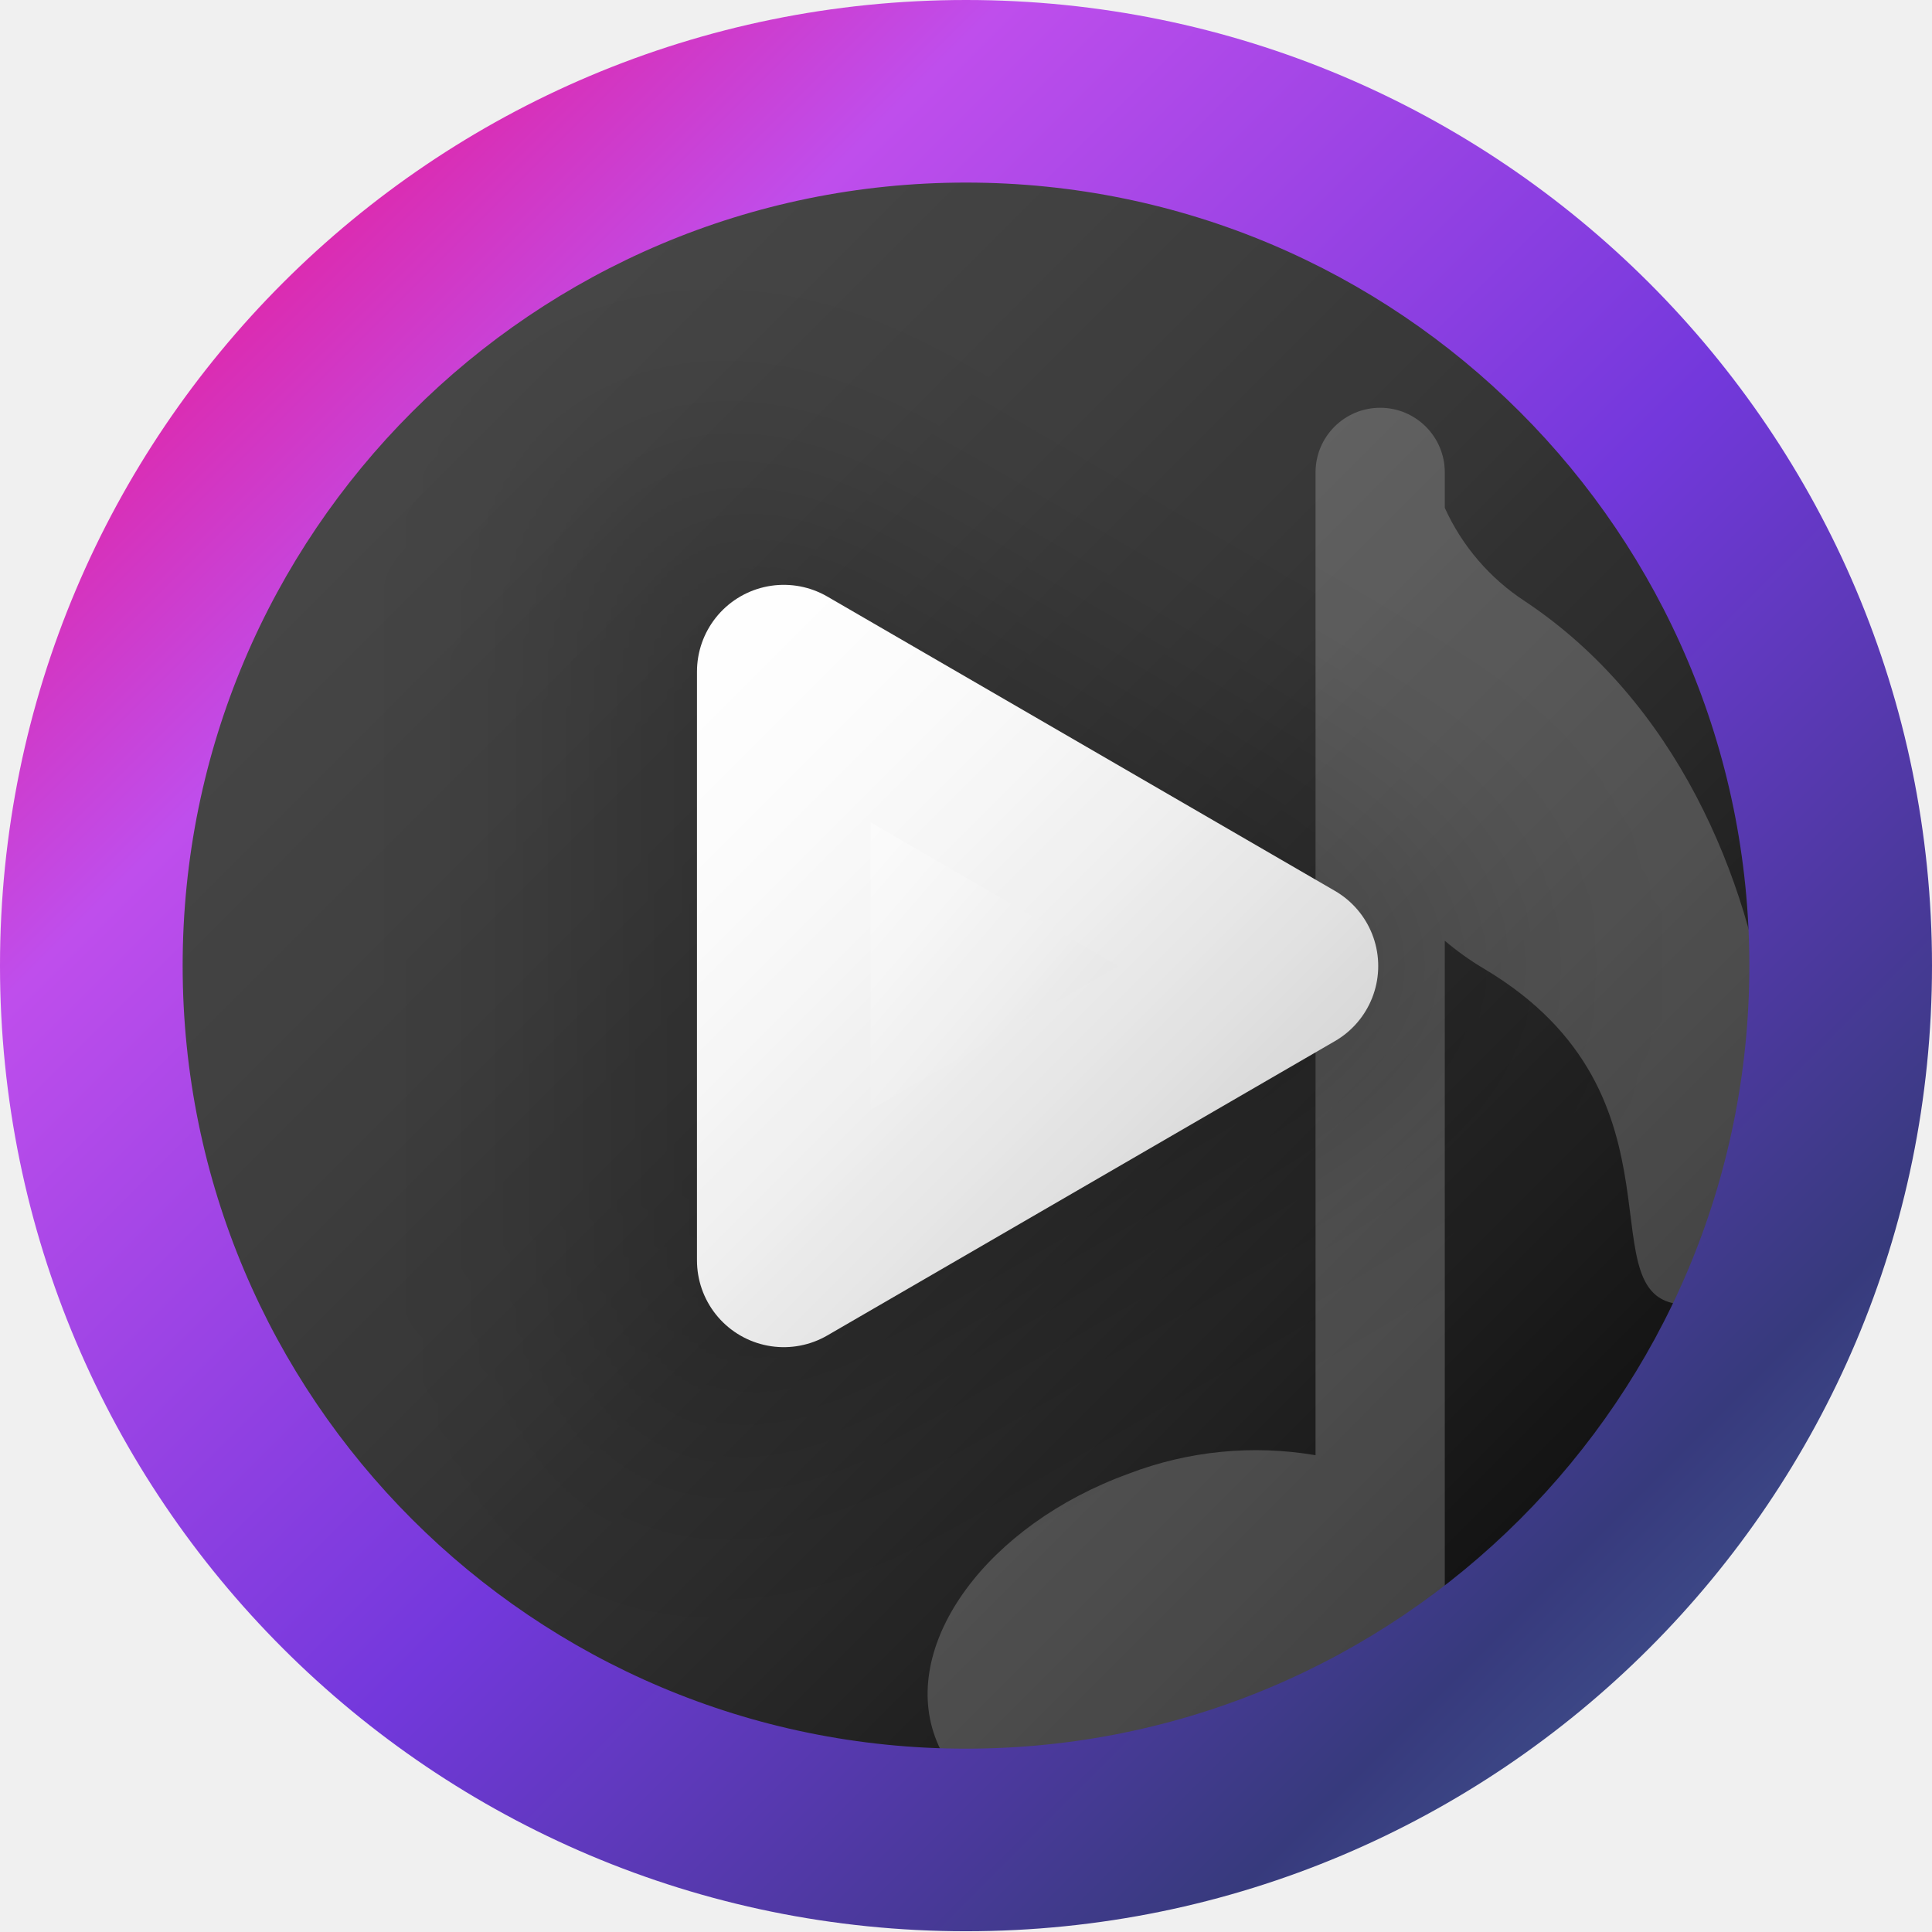
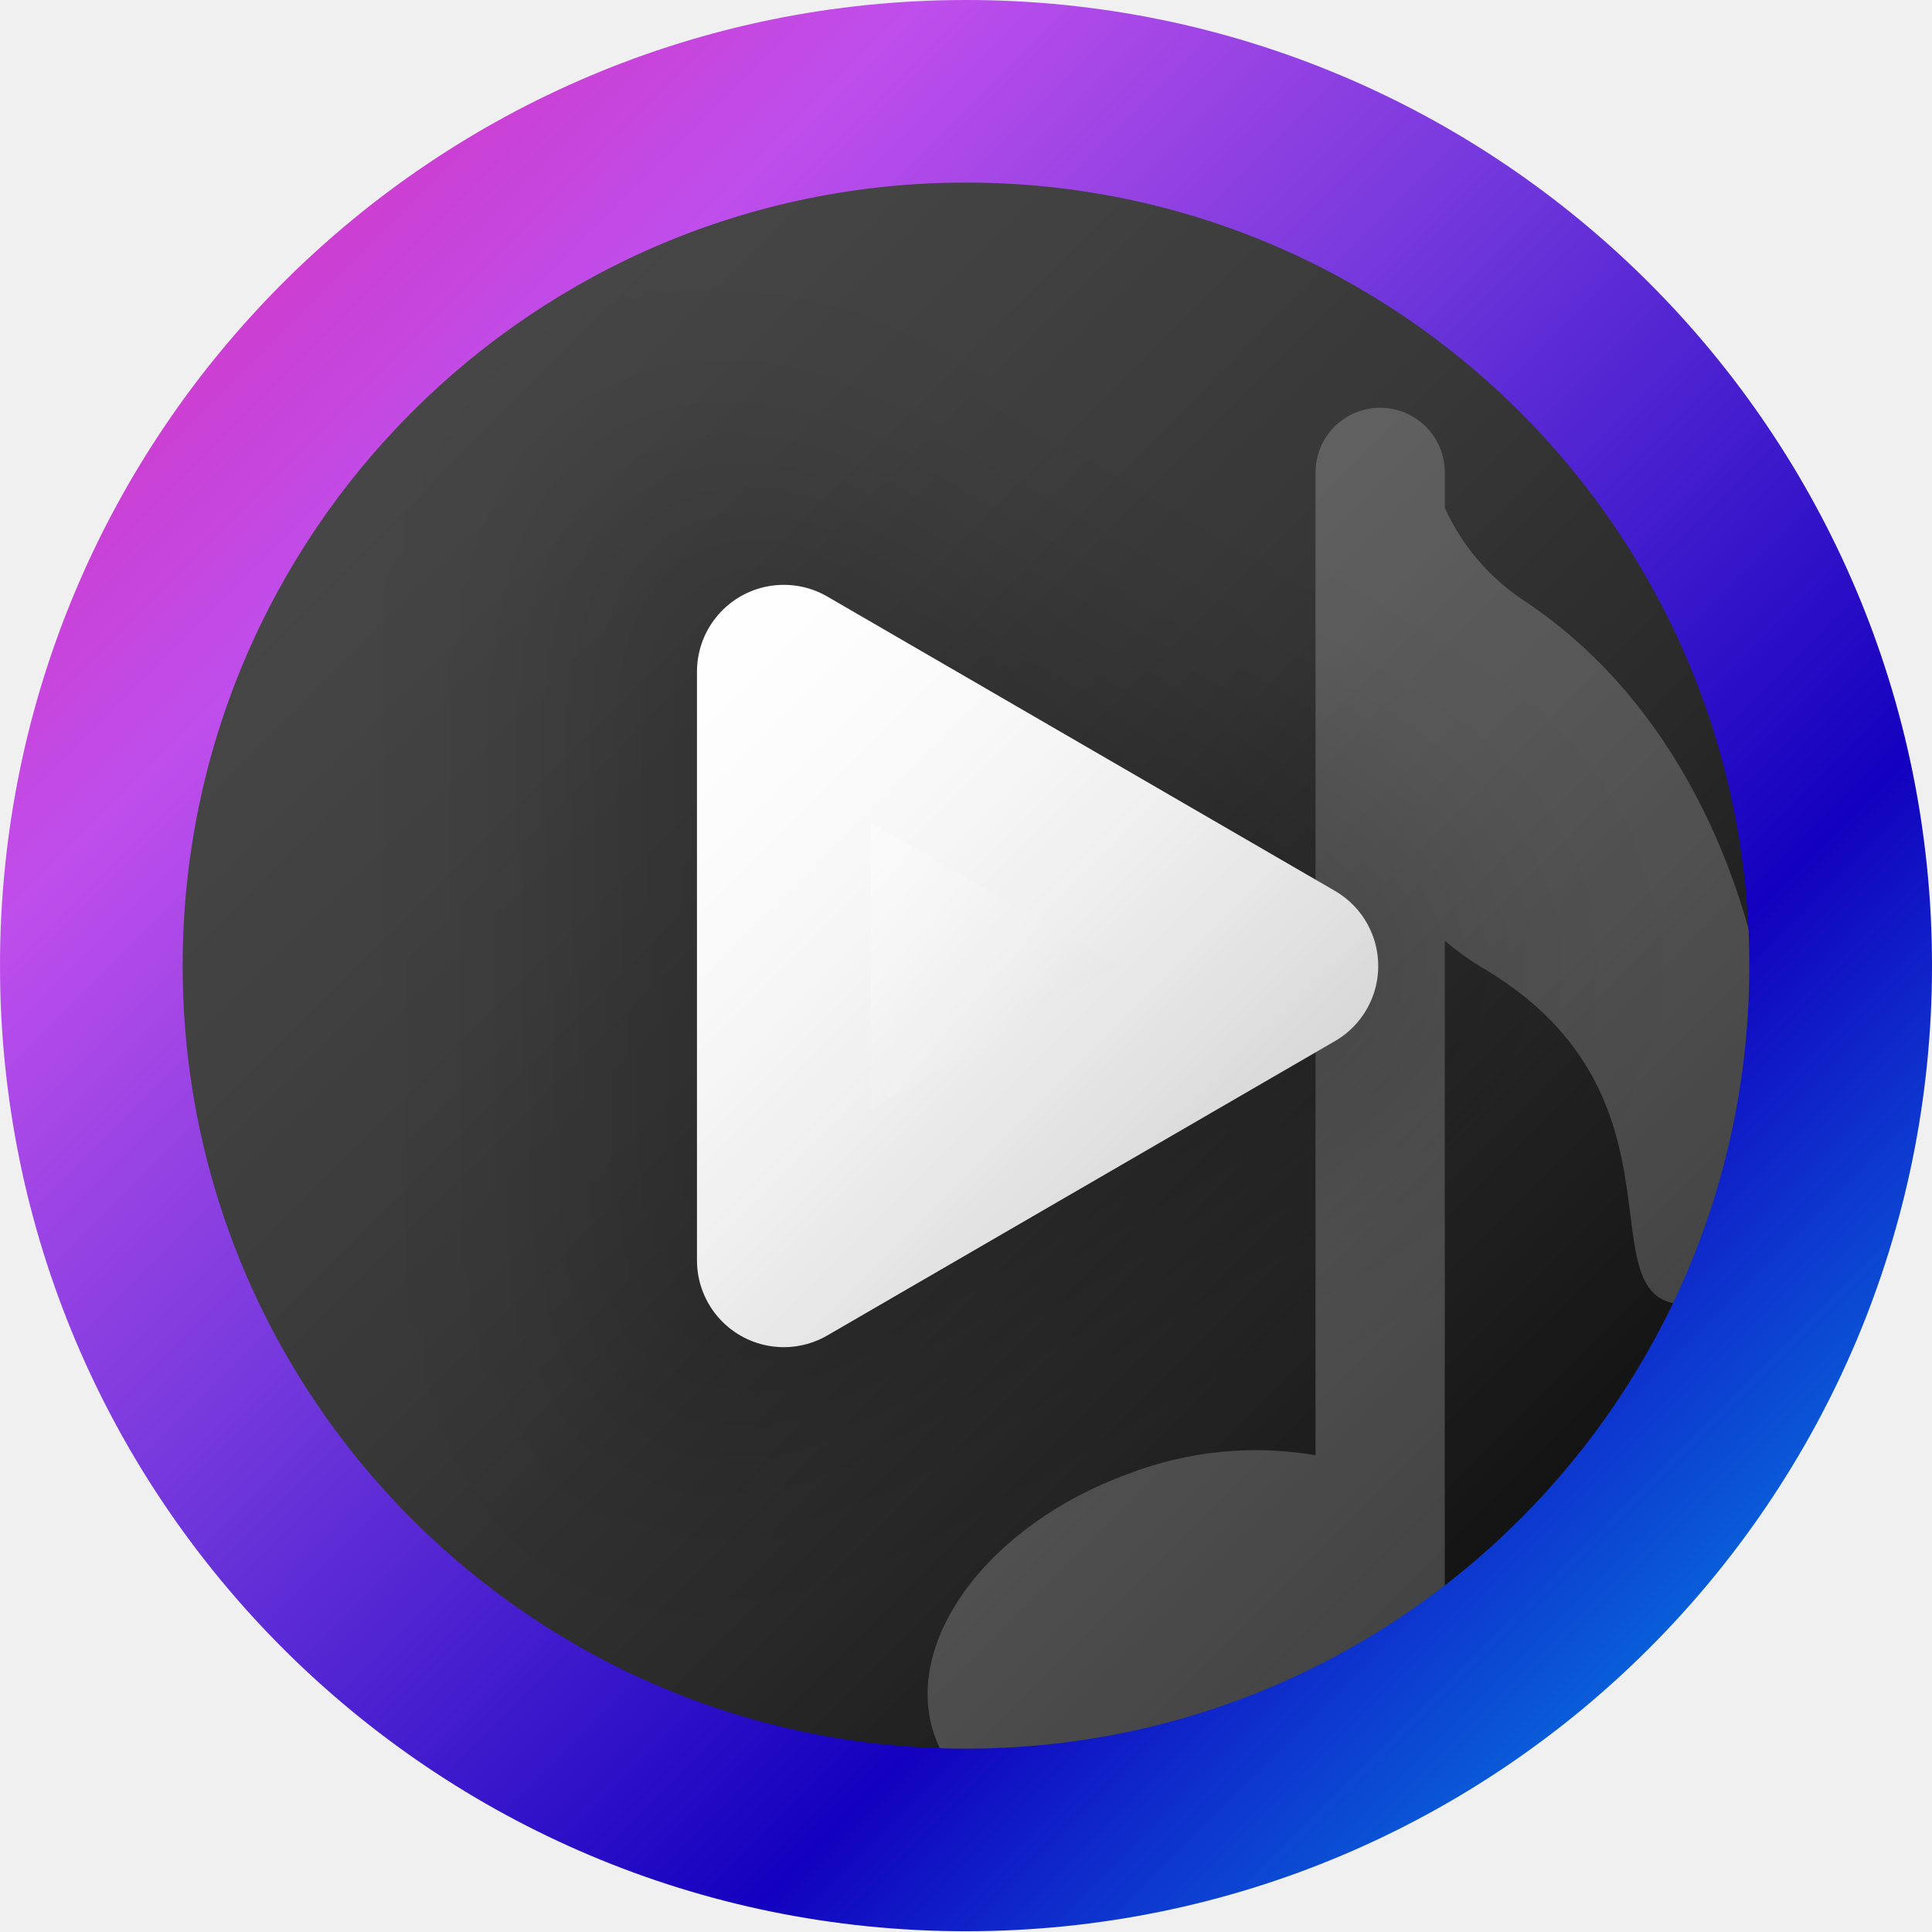
<svg xmlns="http://www.w3.org/2000/svg" width="2550" height="2550" xml:space="preserve" overflow="hidden" viewBox="0 0 2550 2550">
  <defs>
    <filter id="fx0" x="-10%" y="-10%" width="120%" height="120%" filterUnits="userSpaceOnUse" primitiveUnits="userSpaceOnUse">
      <feComponentTransfer color-interpolation-filters="sRGB">
        <feFuncR type="discrete" tableValues="0 0" />
        <feFuncG type="discrete" tableValues="0 0" />
        <feFuncB type="discrete" tableValues="0 0" />
        <feFuncA type="linear" slope="0.2" intercept="0" />
      </feComponentTransfer>
      <feGaussianBlur stdDeviation="7.614 7.612" />
    </filter>
    <clipPath id="clip1">
      <rect x="925" y="-37" width="2550" height="2549" />
    </clipPath>
    <linearGradient x1="1127.5" y1="165.5" x2="3272.5" y2="2309.5" gradientUnits="userSpaceOnUse" spreadMethod="reflect" id="fill2">
      <stop offset="0" stop-color="#494949" />
      <stop offset="0.014" stop-color="#484848" />
      <stop offset="0.028" stop-color="#484848" />
      <stop offset="0.042" stop-color="#484848" />
      <stop offset="0.056" stop-color="#484848" />
      <stop offset="0.069" stop-color="#484848" />
      <stop offset="0.083" stop-color="#484848" />
      <stop offset="0.097" stop-color="#484848" />
      <stop offset="0.111" stop-color="#474747" />
      <stop offset="0.125" stop-color="#474747" />
      <stop offset="0.139" stop-color="#474747" />
      <stop offset="0.153" stop-color="#464646" />
      <stop offset="0.167" stop-color="#464646" />
      <stop offset="0.181" stop-color="#464646" />
      <stop offset="0.194" stop-color="#454545" />
      <stop offset="0.208" stop-color="#454545" />
      <stop offset="0.222" stop-color="#444444" />
      <stop offset="0.236" stop-color="#444444" />
      <stop offset="0.25" stop-color="#434343" />
      <stop offset="0.264" stop-color="#424242" />
      <stop offset="0.278" stop-color="#424242" />
      <stop offset="0.292" stop-color="#414141" />
      <stop offset="0.306" stop-color="#414141" />
      <stop offset="0.319" stop-color="#404040" />
      <stop offset="0.333" stop-color="#3F3F3F" />
      <stop offset="0.347" stop-color="#3E3E3E" />
      <stop offset="0.361" stop-color="#3E3E3E" />
      <stop offset="0.375" stop-color="#3D3D3D" />
      <stop offset="0.389" stop-color="#3C3C3C" />
      <stop offset="0.403" stop-color="#3B3B3B" />
      <stop offset="0.417" stop-color="#3A3A3A" />
      <stop offset="0.431" stop-color="#393939" />
      <stop offset="0.444" stop-color="#393939" />
      <stop offset="0.458" stop-color="#383838" />
      <stop offset="0.472" stop-color="#373737" />
      <stop offset="0.486" stop-color="#363636" />
      <stop offset="0.5" stop-color="#353535" />
      <stop offset="0.514" stop-color="#343434" />
      <stop offset="0.528" stop-color="#323232" />
      <stop offset="0.542" stop-color="#313131" />
      <stop offset="0.556" stop-color="#303030" />
      <stop offset="0.569" stop-color="#2F2F2F" />
      <stop offset="0.583" stop-color="#2E2E2E" />
      <stop offset="0.597" stop-color="#2D2D2D" />
      <stop offset="0.611" stop-color="#2C2C2C" />
      <stop offset="0.625" stop-color="#2A2A2A" />
      <stop offset="0.639" stop-color="#292929" />
      <stop offset="0.653" stop-color="#282828" />
      <stop offset="0.667" stop-color="#262626" />
      <stop offset="0.681" stop-color="#252525" />
      <stop offset="0.694" stop-color="#242424" />
      <stop offset="0.708" stop-color="#222222" />
      <stop offset="0.722" stop-color="#212121" />
      <stop offset="0.736" stop-color="#1F1F1F" />
      <stop offset="0.75" stop-color="#1E1E1E" />
      <stop offset="0.764" stop-color="#1C1C1C" />
      <stop offset="0.778" stop-color="#1B1B1B" />
      <stop offset="0.792" stop-color="#191919" />
      <stop offset="0.806" stop-color="#181818" />
      <stop offset="0.819" stop-color="#161616" />
      <stop offset="0.833" stop-color="#151515" />
      <stop offset="0.847" stop-color="#131313" />
      <stop offset="0.861" stop-color="#111111" />
      <stop offset="0.875" stop-color="#101010" />
      <stop offset="0.889" stop-color="#0E0E0E" />
      <stop offset="0.903" stop-color="#0C0C0C" />
      <stop offset="0.917" stop-color="#0A0A0A" />
      <stop offset="0.931" stop-color="#090909" />
      <stop offset="0.944" stop-color="#070707" />
      <stop offset="0.958" stop-color="#050505" />
      <stop offset="0.972" stop-color="#030303" />
      <stop offset="0.986" stop-color="#010101" />
      <stop offset="1" />
    </linearGradient>
    <clipPath id="clip3">
      <rect x="2138" y="486" width="1135" height="1926" />
    </clipPath>
    <clipPath id="clip4">
      <rect x="2138" y="486" width="1135" height="1926" />
    </clipPath>
    <clipPath id="clip5">
      <rect x="1561" y="295" width="2341" height="2341" />
    </clipPath>
    <clipPath id="clip6">
      <path d="M1959.5 849.5 1959.5 1626.5 2629.5 1238ZM925-37 3475-37 3475 2512 925 2512Z" fill-rule="evenodd" clip-rule="evenodd" />
    </clipPath>
    <clipPath id="clip7">
      <rect x="-7.475" y="-7.523" width="122.99" height="127.046" />
    </clipPath>
    <clipPath id="clip8">
      <rect x="0" y="0" width="105" height="112" />
    </clipPath>
    <linearGradient x1="1818.17" y1="761.667" x2="2770.83" y2="1714.33" gradientUnits="userSpaceOnUse" spreadMethod="reflect" id="stroke9">
      <stop offset="0" stop-color="#FFFFFF" />
      <stop offset="0.016" stop-color="#FEFEFE" />
      <stop offset="0.032" stop-color="#FEFEFE" />
      <stop offset="0.048" stop-color="#FEFEFE" />
      <stop offset="0.063" stop-color="#FEFEFE" />
      <stop offset="0.079" stop-color="#FEFEFE" />
      <stop offset="0.095" stop-color="#FEFEFE" />
      <stop offset="0.111" stop-color="#FDFDFD" />
      <stop offset="0.127" stop-color="#FDFDFD" />
      <stop offset="0.143" stop-color="#FDFDFD" />
      <stop offset="0.159" stop-color="#FCFCFC" />
      <stop offset="0.175" stop-color="#FCFCFC" />
      <stop offset="0.19" stop-color="#FCFCFC" />
      <stop offset="0.206" stop-color="#FBFBFB" />
      <stop offset="0.222" stop-color="#FBFBFB" />
      <stop offset="0.238" stop-color="#FAFAFA" />
      <stop offset="0.254" stop-color="#FAFAFA" />
      <stop offset="0.27" stop-color="#F9F9F9" />
      <stop offset="0.286" stop-color="#F8F8F8" />
      <stop offset="0.302" stop-color="#F8F8F8" />
      <stop offset="0.317" stop-color="#F7F7F7" />
      <stop offset="0.333" stop-color="#F6F6F6" />
      <stop offset="0.349" stop-color="#F6F6F6" />
      <stop offset="0.365" stop-color="#F5F5F5" />
      <stop offset="0.381" stop-color="#F4F4F4" />
      <stop offset="0.397" stop-color="#F3F3F3" />
      <stop offset="0.413" stop-color="#F2F2F2" />
      <stop offset="0.429" stop-color="#F1F1F1" />
      <stop offset="0.444" stop-color="#F1F1F1" />
      <stop offset="0.46" stop-color="#F0F0F0" />
      <stop offset="0.476" stop-color="#EFEFEF" />
      <stop offset="0.492" stop-color="#EEEEEE" />
      <stop offset="0.508" stop-color="#EDEDED" />
      <stop offset="0.524" stop-color="#EBEBEB" />
      <stop offset="0.54" stop-color="#EAEAEA" />
      <stop offset="0.556" stop-color="#E9E9E9" />
      <stop offset="0.571" stop-color="#E8E8E8" />
      <stop offset="0.587" stop-color="#E7E7E7" />
      <stop offset="0.603" stop-color="#E6E6E6" />
      <stop offset="0.619" stop-color="#E4E4E4" />
      <stop offset="0.635" stop-color="#E3E3E3" />
      <stop offset="0.651" stop-color="#E2E2E2" />
      <stop offset="0.667" stop-color="#E1E1E1" />
      <stop offset="0.683" stop-color="#DFDFDF" />
      <stop offset="0.698" stop-color="#DEDEDE" />
      <stop offset="0.714" stop-color="#DCDCDC" />
      <stop offset="0.73" stop-color="#DBDBDB" />
      <stop offset="0.746" stop-color="#DADADA" />
      <stop offset="0.762" stop-color="#D8D8D8" />
      <stop offset="0.778" stop-color="#D7D7D7" />
      <stop offset="0.794" stop-color="#D5D5D5" />
      <stop offset="0.81" stop-color="#D3D3D3" />
      <stop offset="0.825" stop-color="#D2D2D2" />
      <stop offset="0.841" stop-color="#D0D0D0" />
      <stop offset="0.857" stop-color="#CFCFCF" />
      <stop offset="0.873" stop-color="#CDCDCD" />
      <stop offset="0.889" stop-color="#CBCBCB" />
      <stop offset="0.905" stop-color="#C9C9C9" />
      <stop offset="0.921" stop-color="#C8C8C8" />
      <stop offset="0.937" stop-color="#C6C6C6" />
      <stop offset="0.952" stop-color="#C4C4C4" />
      <stop offset="0.968" stop-color="#C2C2C2" />
      <stop offset="0.984" stop-color="#C0C0C0" />
      <stop offset="1" stop-color="#BFBFBF" />
    </linearGradient>
    <linearGradient x1="1910.23" y1="906.644" x2="2678.77" y2="1569.36" gradientUnits="userSpaceOnUse" spreadMethod="reflect" id="fill10">
      <stop offset="0" stop-color="#FFFFFF" />
      <stop offset="0.016" stop-color="#FEFEFE" />
      <stop offset="0.032" stop-color="#FEFEFE" />
      <stop offset="0.048" stop-color="#FEFEFE" />
      <stop offset="0.063" stop-color="#FEFEFE" />
      <stop offset="0.079" stop-color="#FEFEFE" />
      <stop offset="0.095" stop-color="#FEFEFE" />
      <stop offset="0.111" stop-color="#FDFDFD" />
      <stop offset="0.127" stop-color="#FDFDFD" />
      <stop offset="0.143" stop-color="#FDFDFD" />
      <stop offset="0.159" stop-color="#FCFCFC" />
      <stop offset="0.175" stop-color="#FCFCFC" />
      <stop offset="0.19" stop-color="#FCFCFC" />
      <stop offset="0.206" stop-color="#FBFBFB" />
      <stop offset="0.222" stop-color="#FBFBFB" />
      <stop offset="0.238" stop-color="#FAFAFA" />
      <stop offset="0.254" stop-color="#FAFAFA" />
      <stop offset="0.27" stop-color="#F9F9F9" />
      <stop offset="0.286" stop-color="#F8F8F8" />
      <stop offset="0.302" stop-color="#F8F8F8" />
      <stop offset="0.317" stop-color="#F7F7F7" />
      <stop offset="0.333" stop-color="#F6F6F6" />
      <stop offset="0.349" stop-color="#F6F6F6" />
      <stop offset="0.365" stop-color="#F5F5F5" />
      <stop offset="0.381" stop-color="#F4F4F4" />
      <stop offset="0.397" stop-color="#F3F3F3" />
      <stop offset="0.413" stop-color="#F2F2F2" />
      <stop offset="0.429" stop-color="#F1F1F1" />
      <stop offset="0.444" stop-color="#F1F1F1" />
      <stop offset="0.46" stop-color="#F0F0F0" />
      <stop offset="0.476" stop-color="#EFEFEF" />
      <stop offset="0.492" stop-color="#EEEEEE" />
      <stop offset="0.508" stop-color="#EDEDED" />
      <stop offset="0.524" stop-color="#EBEBEB" />
      <stop offset="0.54" stop-color="#EAEAEA" />
      <stop offset="0.556" stop-color="#E9E9E9" />
      <stop offset="0.571" stop-color="#E8E8E8" />
      <stop offset="0.587" stop-color="#E7E7E7" />
      <stop offset="0.603" stop-color="#E6E6E6" />
      <stop offset="0.619" stop-color="#E4E4E4" />
      <stop offset="0.635" stop-color="#E3E3E3" />
      <stop offset="0.651" stop-color="#E2E2E2" />
      <stop offset="0.667" stop-color="#E1E1E1" />
      <stop offset="0.683" stop-color="#DFDFDF" />
      <stop offset="0.698" stop-color="#DEDEDE" />
      <stop offset="0.714" stop-color="#DCDCDC" />
      <stop offset="0.73" stop-color="#DBDBDB" />
      <stop offset="0.746" stop-color="#DADADA" />
      <stop offset="0.762" stop-color="#D8D8D8" />
      <stop offset="0.778" stop-color="#D7D7D7" />
      <stop offset="0.794" stop-color="#D5D5D5" />
      <stop offset="0.81" stop-color="#D3D3D3" />
      <stop offset="0.825" stop-color="#D2D2D2" />
      <stop offset="0.841" stop-color="#D0D0D0" />
      <stop offset="0.857" stop-color="#CFCFCF" />
      <stop offset="0.873" stop-color="#CDCDCD" />
      <stop offset="0.889" stop-color="#CBCBCB" />
      <stop offset="0.905" stop-color="#C9C9C9" />
      <stop offset="0.921" stop-color="#C8C8C8" />
      <stop offset="0.937" stop-color="#C6C6C6" />
      <stop offset="0.952" stop-color="#C4C4C4" />
      <stop offset="0.968" stop-color="#C2C2C2" />
      <stop offset="0.984" stop-color="#C0C0C0" />
      <stop offset="1" stop-color="#BFBFBF" />
    </linearGradient>
    <linearGradient x1="925.5" y1="-37.5" x2="3474.5" y2="2512.5" gradientUnits="userSpaceOnUse" spreadMethod="reflect" id="fill11">
-       <stop offset="0" stop-color="#FF0066" />
-       <stop offset="0.26" stop-color="#BF4EEC" />
-       <stop offset="0.54" stop-color="#7338DC" />
-       <stop offset="0.81" stop-color="#373A7D" />
-       <stop offset="1" stop-color="#4D72A3" />
+       <stop offset="0" stop-color="#E026A7" />
+       <stop offset="0.24" stop-color="#BF4EEC" />
+       <stop offset="0.43" stop-color="#7338DC" />
+       <stop offset="0.69" stop-color="#1301BF" />
+       <stop offset="1" stop-color="#00B0F0" />
    </linearGradient>
  </defs>
  <g clip-path="url(#clip1)" transform="translate(-925 37)">
    <path d="M1128 1237.5C1128 645.175 1607.95 165 2200 165 2792.05 165 3272 645.175 3272 1237.5 3272 1829.83 2792.05 2310 2200 2310 1607.95 2310 1128 1829.83 1128 1237.5Z" fill="url(#fill2)" fill-rule="evenodd" />
    <g clip-path="url(#clip3)">
      <g clip-path="url(#clip4)">
        <g clip-path="url(#clip5)">
          <path d="M1376.24 461.348C1329.74 431.164 1292.87 388.283 1269.99 337.785L1269.99 290.993C1269.99 243.883 1231.8 205.693 1184.69 205.693 1137.58 205.693 1099.39 243.883 1099.39 290.993L1099.39 1588.03C1016.48 1573.9 931.291 1582.32 852.75 1612.4 666.554 1679.91 552.253 1835.4 597.096 1959.45 641.939 2083.5 829.597 2130.05 1015.79 2062.05 1145.45 2014.04 1239.77 1925.33 1269.99 1832.23L1269.99 909.048C1285.85 922.537 1302.8 934.684 1320.68 945.361 1606.8 1114.5 1448.63 1389.16 1589.01 1389.16 1765.7 1390.62 1773.01 725.776 1376.24 461.348Z" fill="#FFFFFF" fill-opacity="0.2" transform="matrix(1 0 0 1.00012 1561.96 295.484)" />
        </g>
      </g>
    </g>
    <g clip-path="url(#clip6)">
      <g clip-path="url(#clip7)" filter="url(#fx0)" transform="matrix(20.0667 0 0 20.0714 1241 114)">
        <g clip-path="url(#clip8)" transform="translate(7.10543e-15 0)">
          <path d="M30.463 30.45 74.537 56 30.463 81.55Z" stroke="#FF0000" stroke-width="14.996" stroke-linecap="round" stroke-linejoin="round" stroke-miterlimit="10" fill="#FF0000" fill-rule="evenodd" />
        </g>
      </g>
    </g>
    <path d="M1959.5 849.5 2629.5 1238 1959.5 1626.5Z" stroke="url(#stroke9)" stroke-width="229.167" stroke-linecap="round" stroke-linejoin="round" stroke-miterlimit="10" fill="url(#fill10)" fill-rule="evenodd" />
    <path d="M2200 203.977C1628.98 203.977 1166.07 666.701 1166.07 1237.5 1166.07 1808.3 1628.98 2271.02 2200 2271.02 2771.02 2271.02 3233.93 1808.3 3233.93 1237.5 3233.93 666.701 2771.02 203.977 2200 203.977ZM2200-37C2904.16-37 3475 533.613 3475 1237.5 3475 1941.39 2904.16 2512 2200 2512 1495.84 2512 925 1941.39 925 1237.5 925 533.613 1495.84-37 2200-37Z" fill="url(#fill11)" fill-rule="evenodd" />
  </g>
</svg>
